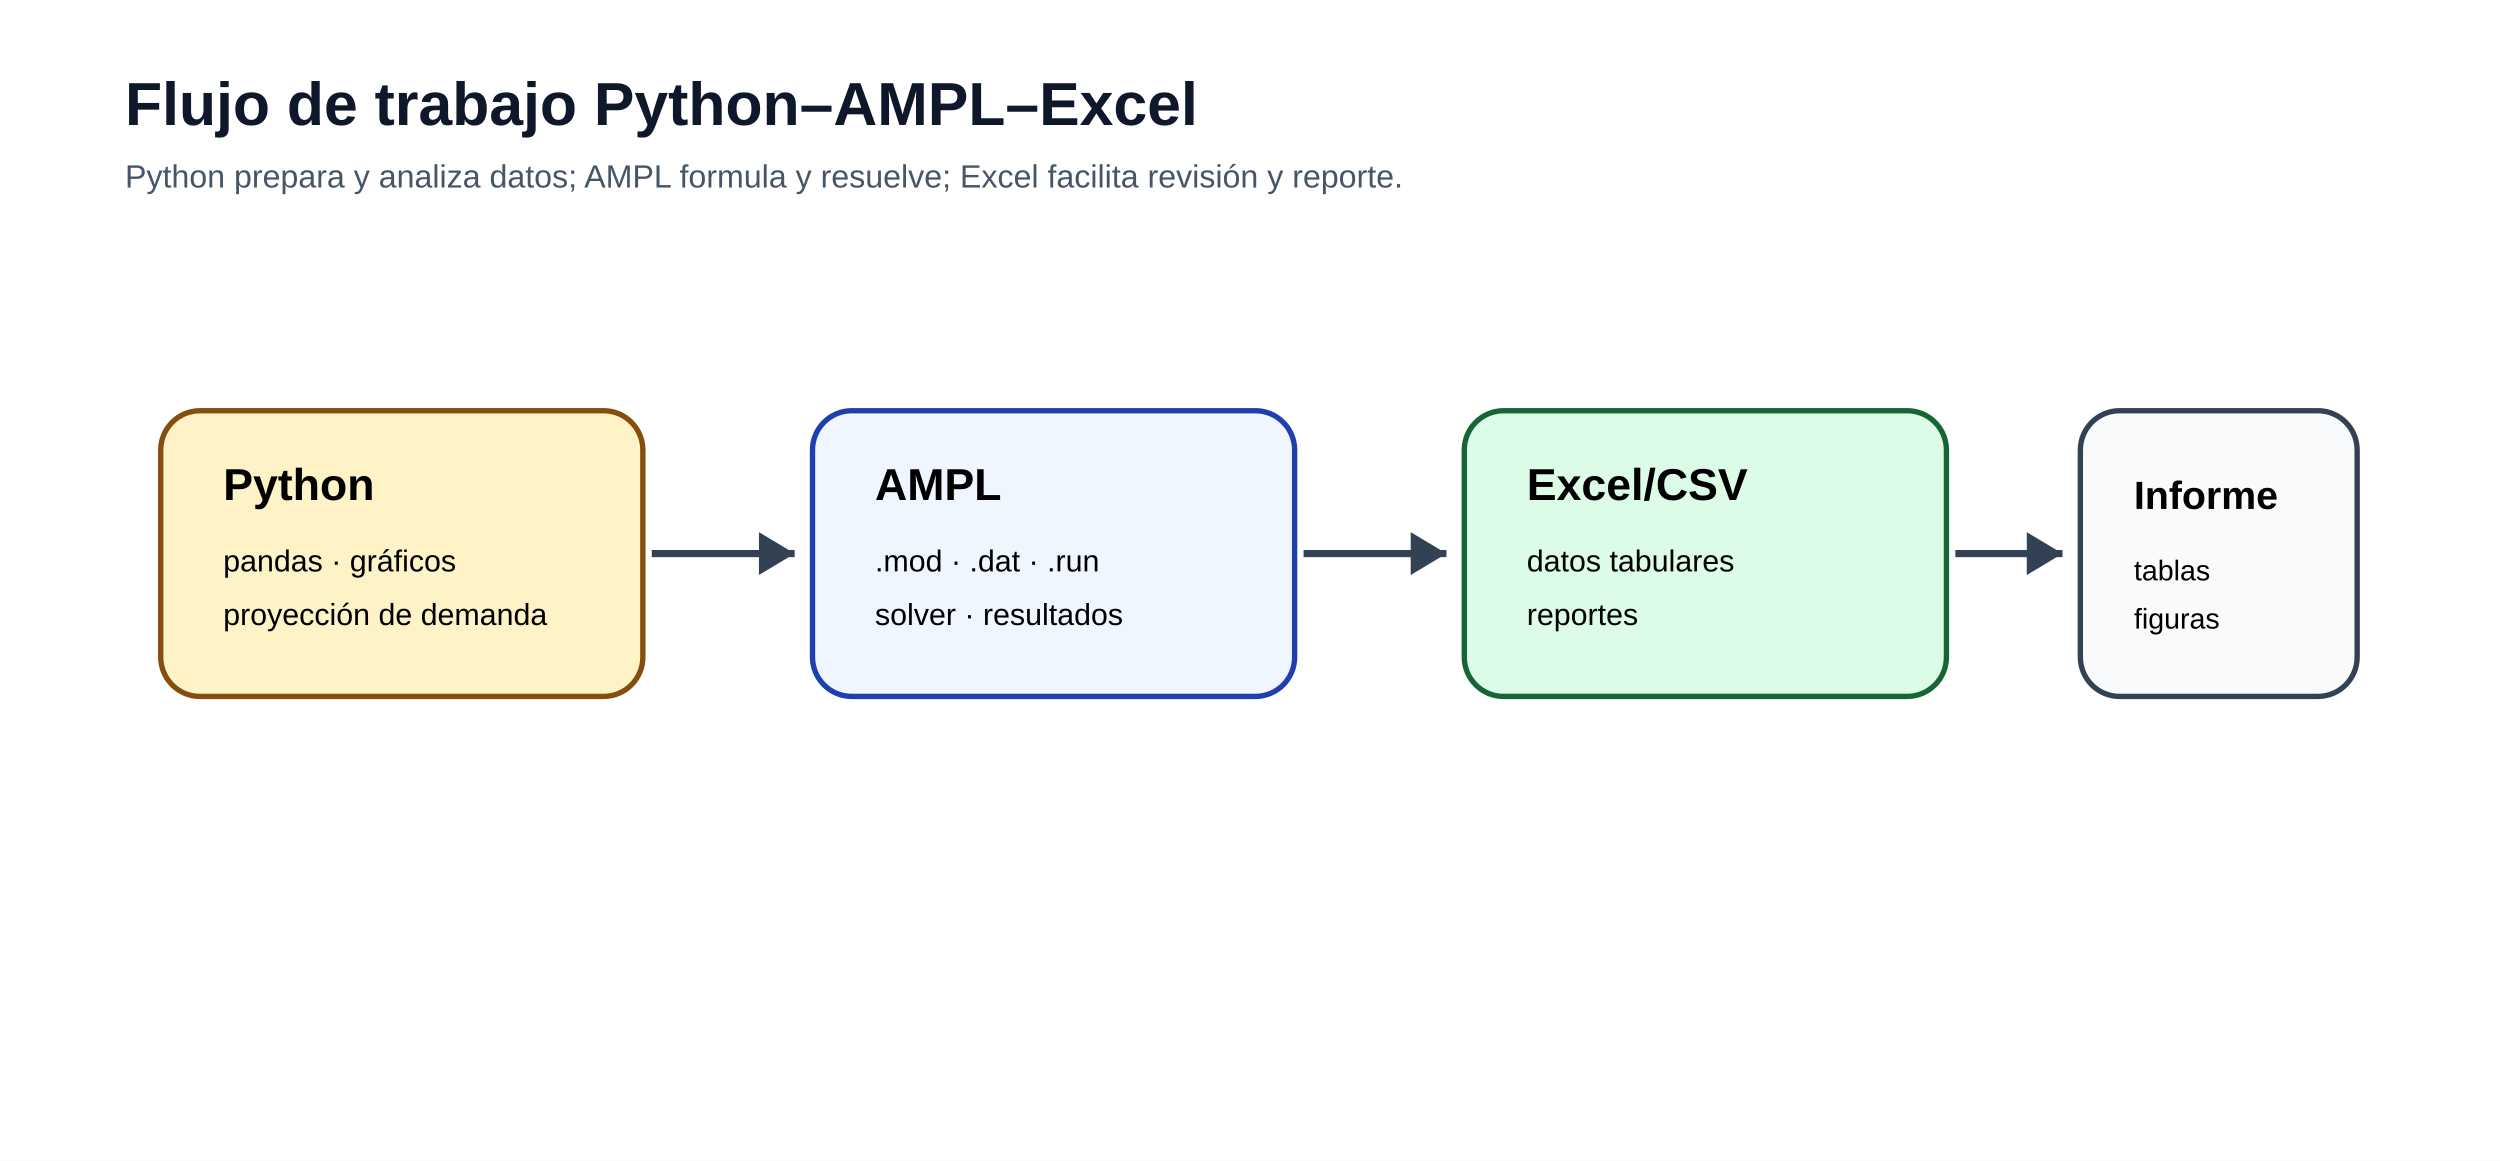
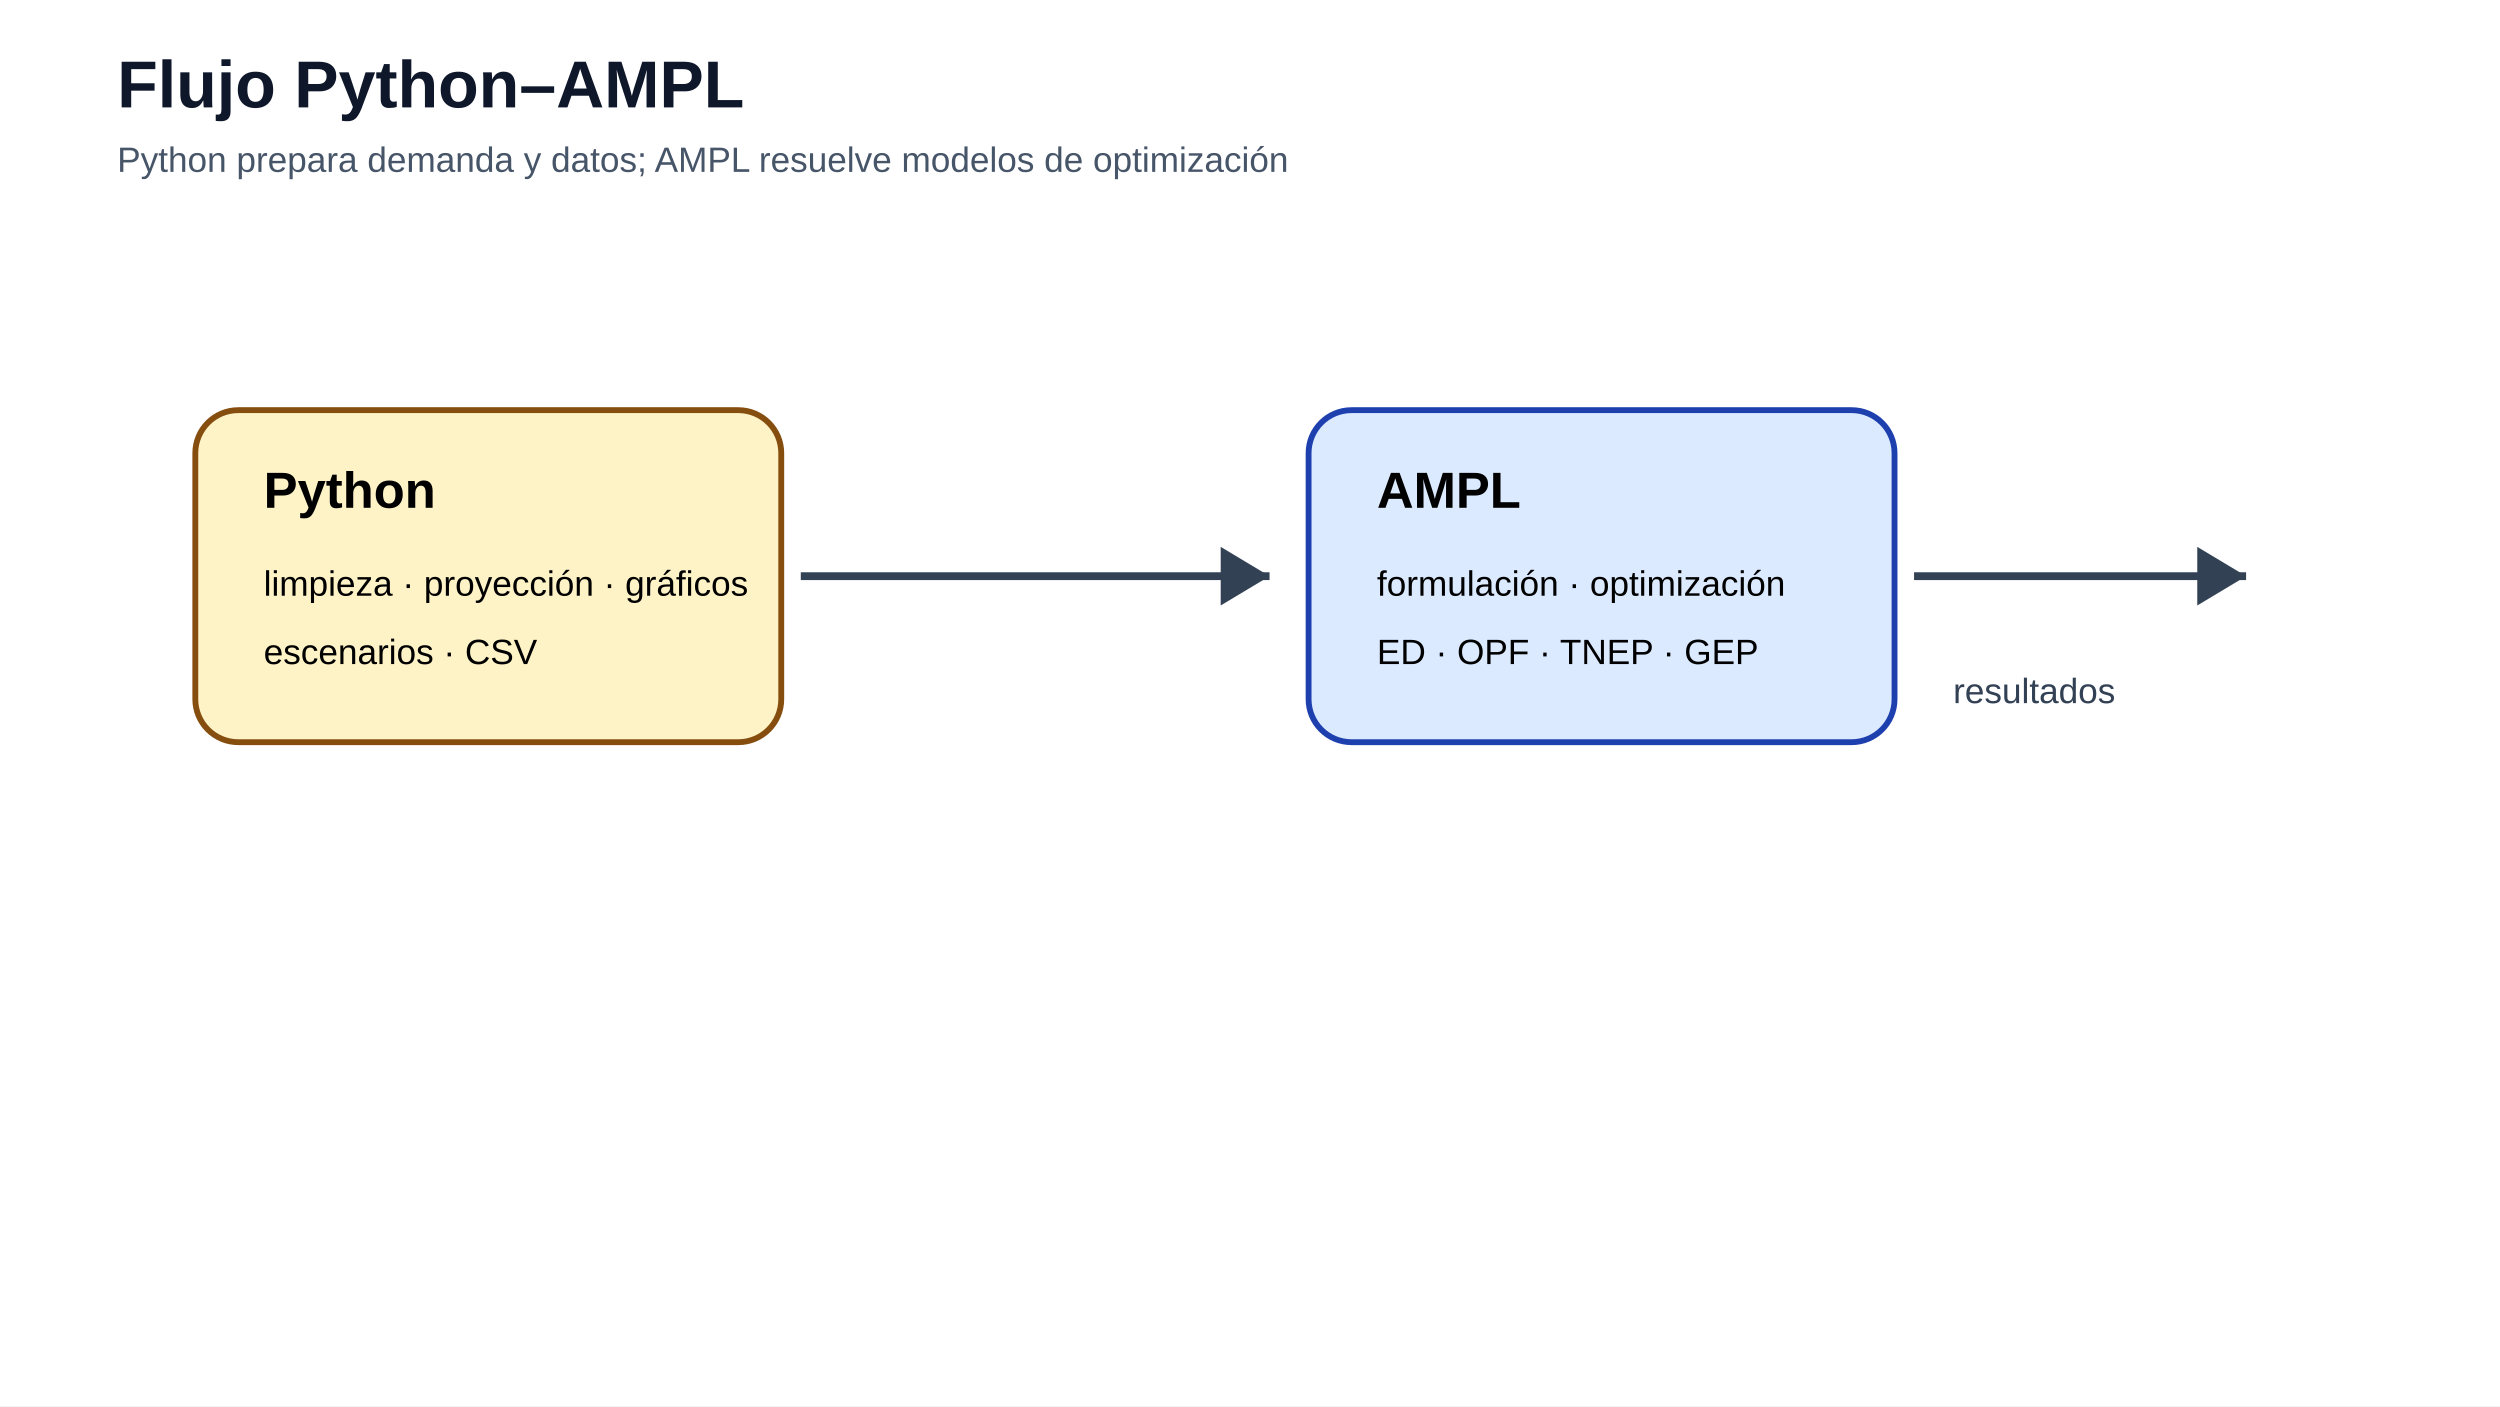
- <svg xmlns="http://www.w3.org/2000/svg" width="1400" height="650" viewBox="0 0 1400 650">
-   <rect width="1400" height="650" fill="#ffffff" />
-   <text x="70" y="70" font-family="Arial" font-size="34" font-weight="bold" fill="#0f172a">Flujo de trabajo Python–AMPL–Excel</text>
-   <text x="70" y="105" font-family="Arial" font-size="18" fill="#475569">Python prepara y analiza datos; AMPL formula y resuelve; Excel facilita revisión y reporte.</text>
-   <g font-family="Arial">
-     <rect x="90" y="230" width="270" height="160" rx="22" fill="#fef3c7" stroke="#854d0e" stroke-width="3" />
-     <text x="125" y="280" font-size="25" font-weight="bold">Python</text>
-     <text x="125" y="320" font-size="17">pandas · gráficos</text>
-     <text x="125" y="350" font-size="17">proyección de demanda</text>
-     <rect x="455" y="230" width="270" height="160" rx="22" fill="#eff6ff" stroke="#1e40af" stroke-width="3" />
-     <text x="490" y="280" font-size="25" font-weight="bold">AMPL</text>
-     <text x="490" y="320" font-size="17">.mod · .dat · .run</text>
-     <text x="490" y="350" font-size="17">solver · resultados</text>
-     <rect x="820" y="230" width="270" height="160" rx="22" fill="#dcfce7" stroke="#166534" stroke-width="3" />
-     <text x="855" y="280" font-size="25" font-weight="bold">Excel/CSV</text>
-     <text x="855" y="320" font-size="17">datos tabulares</text>
-     <text x="855" y="350" font-size="17">reportes</text>
-     <rect x="1165" y="230" width="155" height="160" rx="22" fill="#f8fafc" stroke="#334155" stroke-width="3" />
-     <text x="1195" y="285" font-size="22" font-weight="bold">Informe</text>
-     <text x="1195" y="325" font-size="16">tablas</text>
-     <text x="1195" y="352" font-size="16">figuras</text>
-     <line x1="365" y1="310" x2="445" y2="310" stroke="#334155" stroke-width="4" />
-     <polygon points="445,310 425,298 425,322" fill="#334155" />
-     <line x1="730" y1="310" x2="810" y2="310" stroke="#334155" stroke-width="4" />
-     <polygon points="810,310 790,298 790,322" fill="#334155" />
-     <line x1="1095" y1="310" x2="1155" y2="310" stroke="#334155" stroke-width="4" />
-     <polygon points="1155,310 1135,298 1135,322" fill="#334155" />
-   </g>
+ <svg xmlns="http://www.w3.org/2000/svg" width="1280" height="720" viewBox="0 0 1280 720">
+   <rect width="100%" height="100%" fill="#ffffff" />
+   <text x="60" y="55" font-family="Arial" font-size="34" font-weight="bold" fill="#0f172a">Flujo Python–AMPL</text>
+   <text x="60" y="88" font-family="Arial" font-size="18" fill="#475569">Python prepara demanda y datos; AMPL resuelve modelos de optimización</text>
+   <rect x="100" y="210" width="300" height="170" rx="22" fill="#fef3c7" stroke="#854d0e" stroke-width="3" />
+   <text x="135" y="260" font-family="Arial" font-size="26" font-weight="bold">Python</text>
+   <text x="135" y="305" font-family="Arial" font-size="18">limpieza · proyección · gráficos</text>
+   <text x="135" y="340" font-family="Arial" font-size="18">escenarios · CSV</text>
+   <line x1="410" y1="295" x2="650" y2="295" stroke="#334155" stroke-width="4" />
+   <polygon points="650,295 625,280 625,310" fill="#334155" />
+   <rect x="670" y="210" width="300" height="170" rx="22" fill="#dbeafe" stroke="#1e40af" stroke-width="3" />
+   <text x="705" y="260" font-family="Arial" font-size="26" font-weight="bold">AMPL</text>
+   <text x="705" y="305" font-family="Arial" font-size="18">formulación · optimización</text>
+   <text x="705" y="340" font-family="Arial" font-size="18">ED · OPF · TNEP · GEP</text>
+   <line x1="980" y1="295" x2="1150" y2="295" stroke="#334155" stroke-width="4" />
+   <polygon points="1150,295 1125,280 1125,310" fill="#334155" />
+   <text x="1000" y="360" font-family="Arial" font-size="18" fill="#334155">resultados</text>
</svg>
